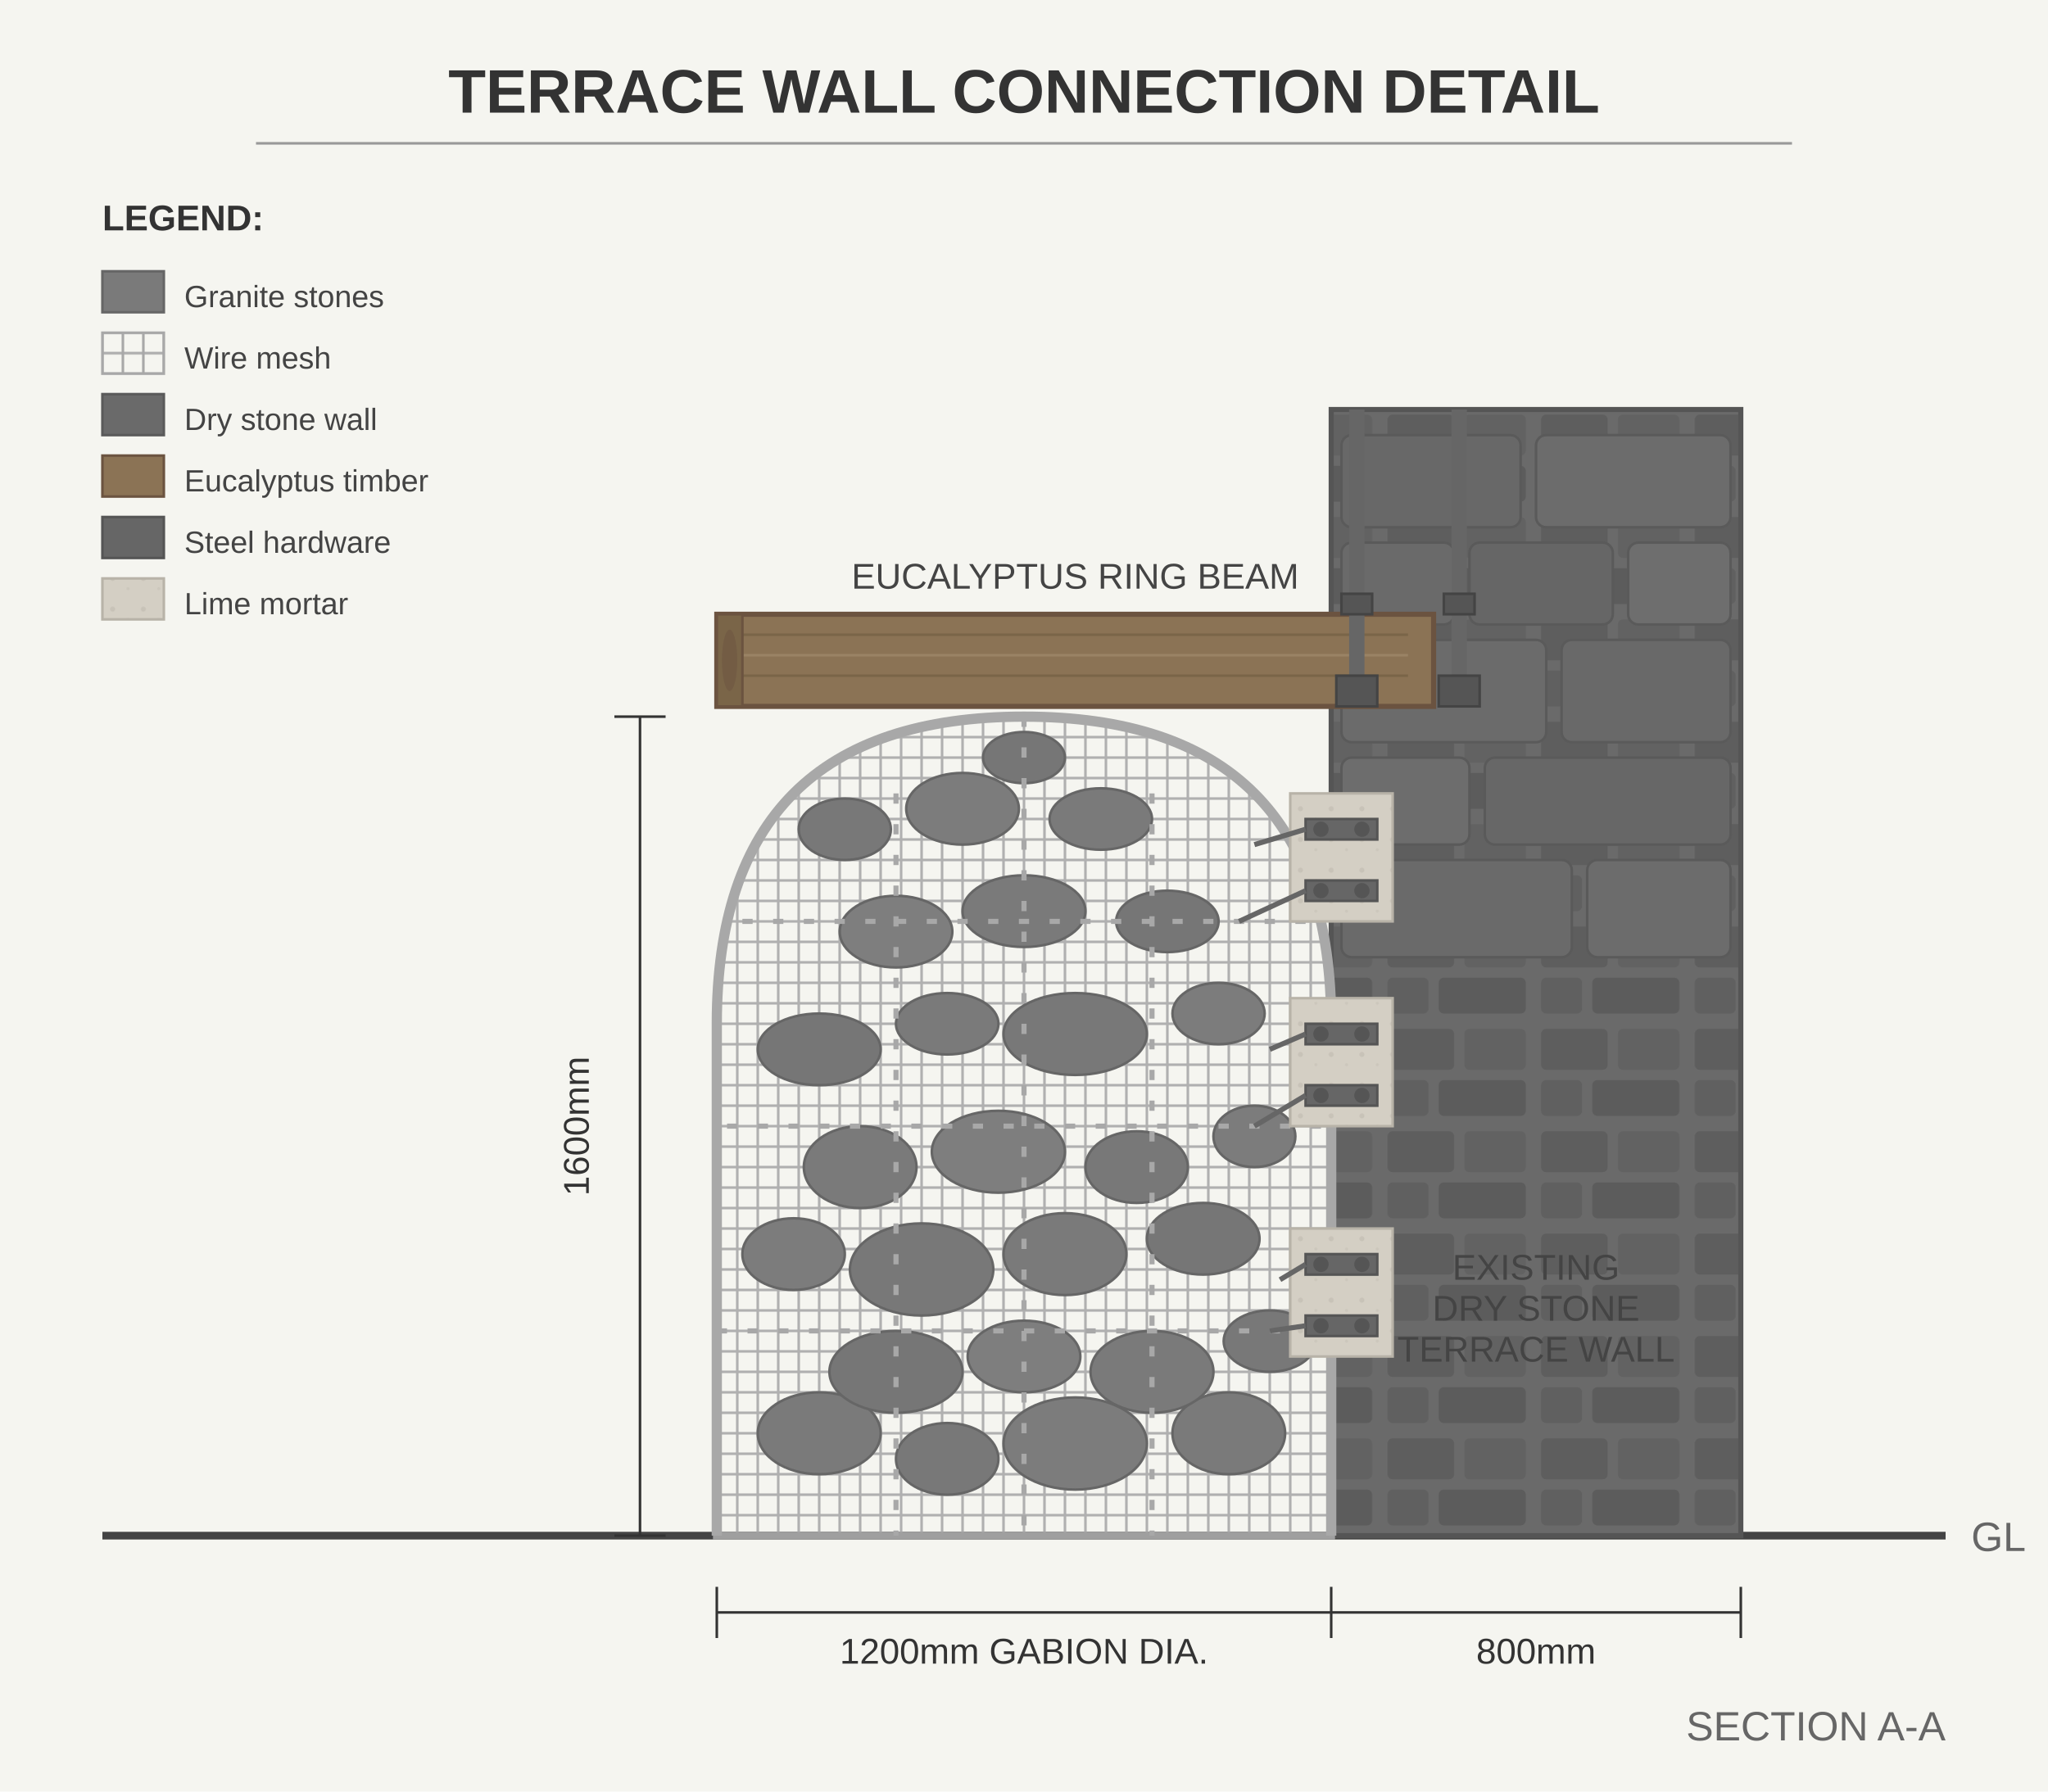
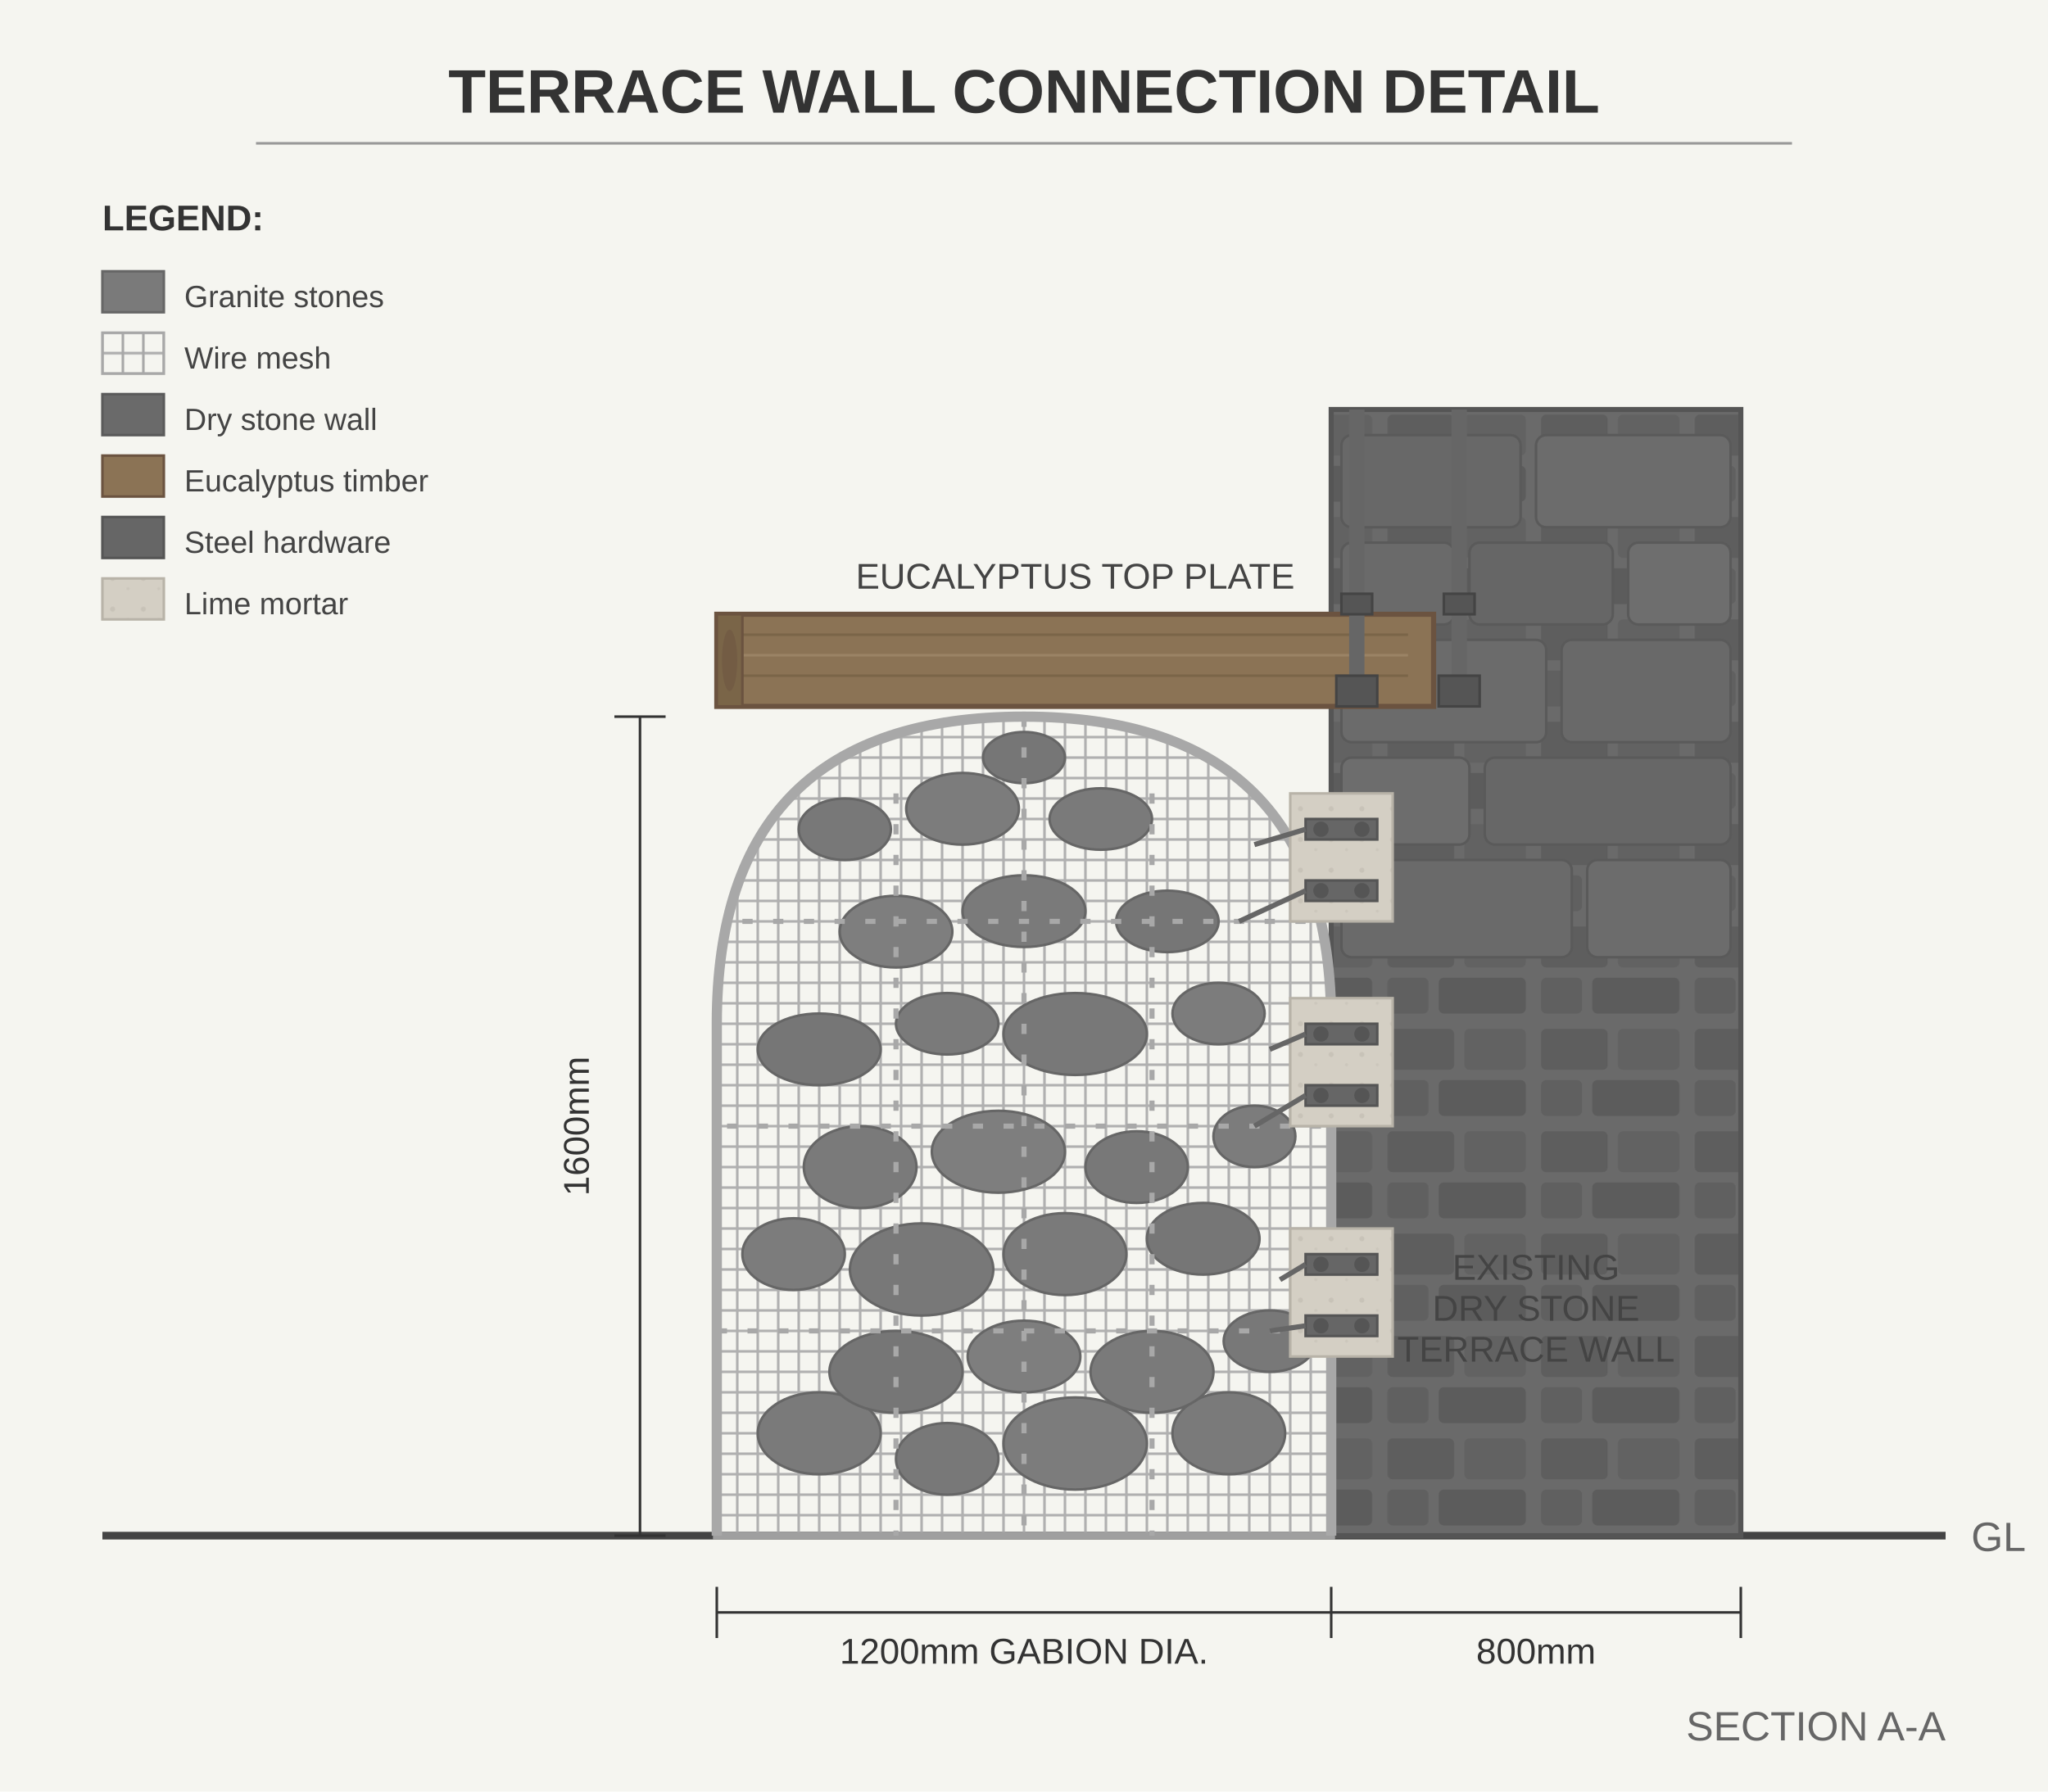
<svg xmlns="http://www.w3.org/2000/svg" viewBox="0 0 400 350">
  <defs>
    <pattern id="wireMesh" width="8" height="8" patternUnits="userSpaceOnUse">
      <path d="M0,0 L8,0 M0,4 L8,4 M0,8 L8,8 M0,0 L0,8 M4,0 L4,8 M8,0 L8,8" stroke="#A8A8A8" stroke-width="0.5" fill="none" />
    </pattern>
    <linearGradient id="ghostedGradient" x1="0%" y1="0%" x2="100%" y2="0%">
      <stop offset="0%" style="stop-color:#A8A8A8;stop-opacity:0.3" />
      <stop offset="100%" style="stop-color:#A8A8A8;stop-opacity:0.6" />
    </linearGradient>
    <pattern id="terraceStone" width="30" height="20" patternUnits="userSpaceOnUse">
      <rect width="30" height="20" fill="#6A6A6A" />
      <rect x="1" y="1" width="13" height="8" fill="#5E5E5E" rx="1" />
      <rect x="16" y="1" width="12" height="8" fill="#626262" rx="1" />
      <rect x="1" y="11" width="8" height="7" fill="#606060" rx="1" />
      <rect x="11" y="11" width="17" height="7" fill="#5C5C5C" rx="1" />
    </pattern>
    <pattern id="mortarPattern" width="6" height="6" patternUnits="userSpaceOnUse">
      <rect width="6" height="6" fill="#D4CFC4" />
      <circle cx="2" cy="2" r="0.5" fill="#C8C3B8" />
      <circle cx="5" cy="4" r="0.3" fill="#CCC7BC" />
    </pattern>
  </defs>
  <rect width="400" height="350" fill="#F5F5F0" />
  <text x="200" y="22" font-family="Arial, sans-serif" font-size="12" font-weight="bold" text-anchor="middle" fill="#333">TERRACE WALL CONNECTION DETAIL</text>
  <line x1="50" y1="28" x2="350" y2="28" stroke="#999" stroke-width="0.5" />
  <line x1="20" y1="300" x2="380" y2="300" stroke="#444" stroke-width="1.5" />
  <text x="385" y="303" font-family="Arial, sans-serif" font-size="8" fill="#666">GL</text>
  <g id="terraceWall">
    <rect x="260" y="80" width="80" height="220" fill="url(#terraceStone)" stroke="#555" stroke-width="1" />
    <rect x="262" y="85" width="35" height="18" fill="#686868" rx="2" stroke="#5A5A5A" stroke-width="0.5" />
    <rect x="300" y="85" width="38" height="18" fill="#6C6C6C" rx="2" stroke="#5A5A5A" stroke-width="0.5" />
    <rect x="262" y="106" width="22" height="16" fill="#6A6A6A" rx="2" stroke="#5A5A5A" stroke-width="0.5" />
    <rect x="287" y="106" width="28" height="16" fill="#666666" rx="2" stroke="#5A5A5A" stroke-width="0.5" />
    <rect x="318" y="106" width="20" height="16" fill="#6E6E6E" rx="2" stroke="#5A5A5A" stroke-width="0.5" />
    <rect x="262" y="125" width="40" height="20" fill="#6B6B6B" rx="2" stroke="#5A5A5A" stroke-width="0.5" />
    <rect x="305" y="125" width="33" height="20" fill="#696969" rx="2" stroke="#5A5A5A" stroke-width="0.5" />
    <rect x="262" y="148" width="25" height="17" fill="#6D6D6D" rx="2" stroke="#5A5A5A" stroke-width="0.5" />
    <rect x="290" y="148" width="48" height="17" fill="#676767" rx="2" stroke="#5A5A5A" stroke-width="0.5" />
    <rect x="262" y="168" width="45" height="19" fill="#6A6A6A" rx="2" stroke="#5A5A5A" stroke-width="0.5" />
    <rect x="310" y="168" width="28" height="19" fill="#6C6C6C" rx="2" stroke="#5A5A5A" stroke-width="0.5" />
    <text x="300" y="250" font-family="Arial, sans-serif" font-size="7" text-anchor="middle" fill="#444">EXISTING</text>
    <text x="300" y="258" font-family="Arial, sans-serif" font-size="7" text-anchor="middle" fill="#444">DRY STONE</text>
    <text x="300" y="266" font-family="Arial, sans-serif" font-size="7" text-anchor="middle" fill="#444">TERRACE WALL</text>
  </g>
  <g id="gabion">
    <path d="M260,300 L260,200 Q260,140 200,140 Q140,140 140,200 L140,300 Z" fill="url(#wireMesh)" stroke="#A8A8A8" stroke-width="1.5" opacity="0.9" />
    <g id="gabionStones">
      <ellipse cx="160" cy="280" rx="12" ry="8" fill="#7A7A7A" stroke="#666" stroke-width="0.5" />
      <ellipse cx="185" cy="285" rx="10" ry="7" fill="#787878" stroke="#666" stroke-width="0.5" />
      <ellipse cx="210" cy="282" rx="14" ry="9" fill="#7C7C7C" stroke="#666" stroke-width="0.5" />
      <ellipse cx="240" cy="280" rx="11" ry="8" fill="#7A7A7A" stroke="#666" stroke-width="0.5" />
      <ellipse cx="175" cy="268" rx="13" ry="8" fill="#767676" stroke="#666" stroke-width="0.5" />
      <ellipse cx="200" cy="265" rx="11" ry="7" fill="#7E7E7E" stroke="#666" stroke-width="0.5" />
      <ellipse cx="225" cy="268" rx="12" ry="8" fill="#7A7A7A" stroke="#666" stroke-width="0.5" />
      <ellipse cx="248" cy="262" rx="9" ry="6" fill="#787878" stroke="#666" stroke-width="0.5" />
      <ellipse cx="155" cy="245" rx="10" ry="7" fill="#7C7C7C" stroke="#666" stroke-width="0.5" />
      <ellipse cx="180" cy="248" rx="14" ry="9" fill="#787878" stroke="#666" stroke-width="0.5" />
      <ellipse cx="208" cy="245" rx="12" ry="8" fill="#7A7A7A" stroke="#666" stroke-width="0.5" />
      <ellipse cx="235" cy="242" rx="11" ry="7" fill="#767676" stroke="#666" stroke-width="0.5" />
      <ellipse cx="168" cy="228" rx="11" ry="8" fill="#7A7A7A" stroke="#666" stroke-width="0.5" />
      <ellipse cx="195" cy="225" rx="13" ry="8" fill="#7E7E7E" stroke="#666" stroke-width="0.5" />
      <ellipse cx="222" cy="228" rx="10" ry="7" fill="#787878" stroke="#666" stroke-width="0.5" />
      <ellipse cx="245" cy="222" rx="8" ry="6" fill="#7C7C7C" stroke="#666" stroke-width="0.5" />
      <ellipse cx="160" cy="205" rx="12" ry="7" fill="#767676" stroke="#666" stroke-width="0.5" />
      <ellipse cx="185" cy="200" rx="10" ry="6" fill="#7A7A7A" stroke="#666" stroke-width="0.5" />
      <ellipse cx="210" cy="202" rx="14" ry="8" fill="#787878" stroke="#666" stroke-width="0.5" />
      <ellipse cx="238" cy="198" rx="9" ry="6" fill="#7C7C7C" stroke="#666" stroke-width="0.5" />
      <ellipse cx="175" cy="182" rx="11" ry="7" fill="#7E7E7E" stroke="#666" stroke-width="0.5" />
      <ellipse cx="200" cy="178" rx="12" ry="7" fill="#7A7A7A" stroke="#666" stroke-width="0.5" />
      <ellipse cx="228" cy="180" rx="10" ry="6" fill="#767676" stroke="#666" stroke-width="0.5" />
      <ellipse cx="165" cy="162" rx="9" ry="6" fill="#787878" stroke="#666" stroke-width="0.5" />
      <ellipse cx="188" cy="158" rx="11" ry="7" fill="#7C7C7C" stroke="#666" stroke-width="0.5" />
      <ellipse cx="215" cy="160" rx="10" ry="6" fill="#7A7A7A" stroke="#666" stroke-width="0.5" />
      <ellipse cx="200" cy="148" rx="8" ry="5" fill="#767676" stroke="#666" stroke-width="0.5" />
    </g>
    <path d="M260,300 L260,200 Q260,140 200,140 Q140,140 140,200 L140,300" fill="none" stroke="#A8A8A8" stroke-width="2" />
    <line x1="145" y1="180" x2="255" y2="180" stroke="#A8A8A8" stroke-width="1" stroke-dasharray="2,4" />
    <line x1="142" y1="220" x2="258" y2="220" stroke="#A8A8A8" stroke-width="1" stroke-dasharray="2,4" />
    <line x1="140" y1="260" x2="260" y2="260" stroke="#A8A8A8" stroke-width="1" stroke-dasharray="2,4" />
    <line x1="175" y1="155" x2="175" y2="300" stroke="#A8A8A8" stroke-width="1" stroke-dasharray="2,4" />
    <line x1="200" y1="140" x2="200" y2="300" stroke="#A8A8A8" stroke-width="1" stroke-dasharray="2,4" />
    <line x1="225" y1="155" x2="225" y2="300" stroke="#A8A8A8" stroke-width="1" stroke-dasharray="2,4" />
  </g>
  <g id="anchorPlates">
    <rect x="252" y="155" width="20" height="25" fill="url(#mortarPattern)" stroke="#B8B3A8" stroke-width="0.5" />
    <rect x="255" y="160" width="14" height="4" fill="#666666" stroke="#555" stroke-width="0.5" />
    <rect x="255" y="172" width="14" height="4" fill="#666666" stroke="#555" stroke-width="0.5" />
    <circle cx="258" cy="162" r="1.5" fill="#555" />
    <circle cx="266" cy="162" r="1.5" fill="#555" />
    <circle cx="258" cy="174" r="1.5" fill="#555" />
    <circle cx="266" cy="174" r="1.5" fill="#555" />
    <rect x="252" y="195" width="20" height="25" fill="url(#mortarPattern)" stroke="#B8B3A8" stroke-width="0.5" />
    <rect x="255" y="200" width="14" height="4" fill="#666666" stroke="#555" stroke-width="0.5" />
    <rect x="255" y="212" width="14" height="4" fill="#666666" stroke="#555" stroke-width="0.5" />
    <circle cx="258" cy="202" r="1.5" fill="#555" />
    <circle cx="266" cy="202" r="1.5" fill="#555" />
    <circle cx="258" cy="214" r="1.5" fill="#555" />
    <circle cx="266" cy="214" r="1.5" fill="#555" />
    <rect x="252" y="240" width="20" height="25" fill="url(#mortarPattern)" stroke="#B8B3A8" stroke-width="0.5" />
    <rect x="255" y="245" width="14" height="4" fill="#666666" stroke="#555" stroke-width="0.5" />
    <rect x="255" y="257" width="14" height="4" fill="#666666" stroke="#555" stroke-width="0.5" />
    <circle cx="258" cy="247" r="1.5" fill="#555" />
    <circle cx="266" cy="247" r="1.5" fill="#555" />
    <circle cx="258" cy="259" r="1.5" fill="#555" />
    <circle cx="266" cy="259" r="1.5" fill="#555" />
    <line x1="255" y1="162" x2="245" y2="165" stroke="#666666" stroke-width="1" />
    <line x1="255" y1="174" x2="242" y2="180" stroke="#666666" stroke-width="1" />
    <line x1="255" y1="202" x2="248" y2="205" stroke="#666666" stroke-width="1" />
    <line x1="255" y1="214" x2="245" y2="220" stroke="#666666" stroke-width="1" />
    <line x1="255" y1="247" x2="250" y2="250" stroke="#666666" stroke-width="1" />
    <line x1="255" y1="259" x2="248" y2="260" stroke="#666666" stroke-width="1" />
  </g>
  <g id="ringBeam">
    <rect x="140" y="120" width="140" height="18" fill="#8B7355" stroke="#6B5340" stroke-width="1" />
    <line x1="145" y1="124" x2="275" y2="124" stroke="#7A6548" stroke-width="0.5" />
    <line x1="145" y1="128" x2="275" y2="128" stroke="#9A8365" stroke-width="0.5" />
    <line x1="145" y1="132" x2="275" y2="132" stroke="#7A6548" stroke-width="0.5" />
    <rect x="140" y="120" width="5" height="18" fill="#7A6548" stroke="#6B5340" stroke-width="0.5" />
    <ellipse cx="142.5" cy="129" rx="1.5" ry="6" fill="#6B5340" opacity="0.5" />
-     <text x="210" y="115" font-family="Arial, sans-serif" font-size="7" text-anchor="middle" fill="#444">EUCALYPTUS RING BEAM</text>
+     <text x="210" y="115" font-family="Arial, sans-serif" font-size="7" text-anchor="middle" fill="#444">EUCALYPTUS TOP PLATE</text>
  </g>
  <g id="threadedRods">
    <line x1="265" y1="80" x2="265" y2="138" stroke="#666666" stroke-width="3" />
    <rect x="262" y="116" width="6" height="4" fill="#555" stroke="#444" stroke-width="0.5" />
    <rect x="261" y="132" width="8" height="6" fill="#555" stroke="#444" stroke-width="0.5" />
    <line x1="285" y1="80" x2="285" y2="138" stroke="#666666" stroke-width="3" />
    <rect x="282" y="116" width="6" height="4" fill="#555" stroke="#444" stroke-width="0.5" />
    <rect x="281" y="132" width="8" height="6" fill="#555" stroke="#444" stroke-width="0.5" />
  </g>
  <g id="dimensions" font-family="Arial, sans-serif" font-size="7" fill="#333">
    <line x1="140" y1="315" x2="260" y2="315" stroke="#333" stroke-width="0.5" />
    <line x1="140" y1="310" x2="140" y2="320" stroke="#333" stroke-width="0.5" />
    <line x1="260" y1="310" x2="260" y2="320" stroke="#333" stroke-width="0.5" />
    <text x="200" y="325" text-anchor="middle">1200mm GABION DIA.</text>
    <line x1="260" y1="315" x2="340" y2="315" stroke="#333" stroke-width="0.5" />
    <line x1="340" y1="310" x2="340" y2="320" stroke="#333" stroke-width="0.5" />
    <text x="300" y="325" text-anchor="middle">800mm</text>
    <line x1="125" y1="140" x2="125" y2="300" stroke="#333" stroke-width="0.5" />
    <line x1="120" y1="140" x2="130" y2="140" stroke="#333" stroke-width="0.5" />
    <line x1="120" y1="300" x2="130" y2="300" stroke="#333" stroke-width="0.5" />
    <text x="115" y="220" text-anchor="middle" transform="rotate(-90,115,220)">1600mm</text>
  </g>
  <g id="legend" transform="translate(20, 45)">
    <text x="0" y="0" font-family="Arial, sans-serif" font-size="7" font-weight="bold" fill="#333">LEGEND:</text>
    <rect x="0" y="8" width="12" height="8" fill="#7A7A7A" stroke="#666" stroke-width="0.5" />
    <text x="16" y="15" font-family="Arial, sans-serif" font-size="6" fill="#444">Granite stones</text>
    <rect x="0" y="20" width="12" height="8" fill="url(#wireMesh)" stroke="#A8A8A8" stroke-width="0.5" />
    <text x="16" y="27" font-family="Arial, sans-serif" font-size="6" fill="#444">Wire mesh</text>
    <rect x="0" y="32" width="12" height="8" fill="#6A6A6A" stroke="#5A5A5A" stroke-width="0.5" />
    <text x="16" y="39" font-family="Arial, sans-serif" font-size="6" fill="#444">Dry stone wall</text>
    <rect x="0" y="44" width="12" height="8" fill="#8B7355" stroke="#6B5340" stroke-width="0.5" />
    <text x="16" y="51" font-family="Arial, sans-serif" font-size="6" fill="#444">Eucalyptus timber</text>
    <rect x="0" y="56" width="12" height="8" fill="#666666" stroke="#555" stroke-width="0.5" />
    <text x="16" y="63" font-family="Arial, sans-serif" font-size="6" fill="#444">Steel hardware</text>
    <rect x="0" y="68" width="12" height="8" fill="url(#mortarPattern)" stroke="#B8B3A8" stroke-width="0.5" />
    <text x="16" y="75" font-family="Arial, sans-serif" font-size="6" fill="#444">Lime mortar</text>
  </g>
  <text x="380" y="340" font-family="Arial, sans-serif" font-size="8" text-anchor="end" fill="#666">SECTION A-A</text>
</svg>
